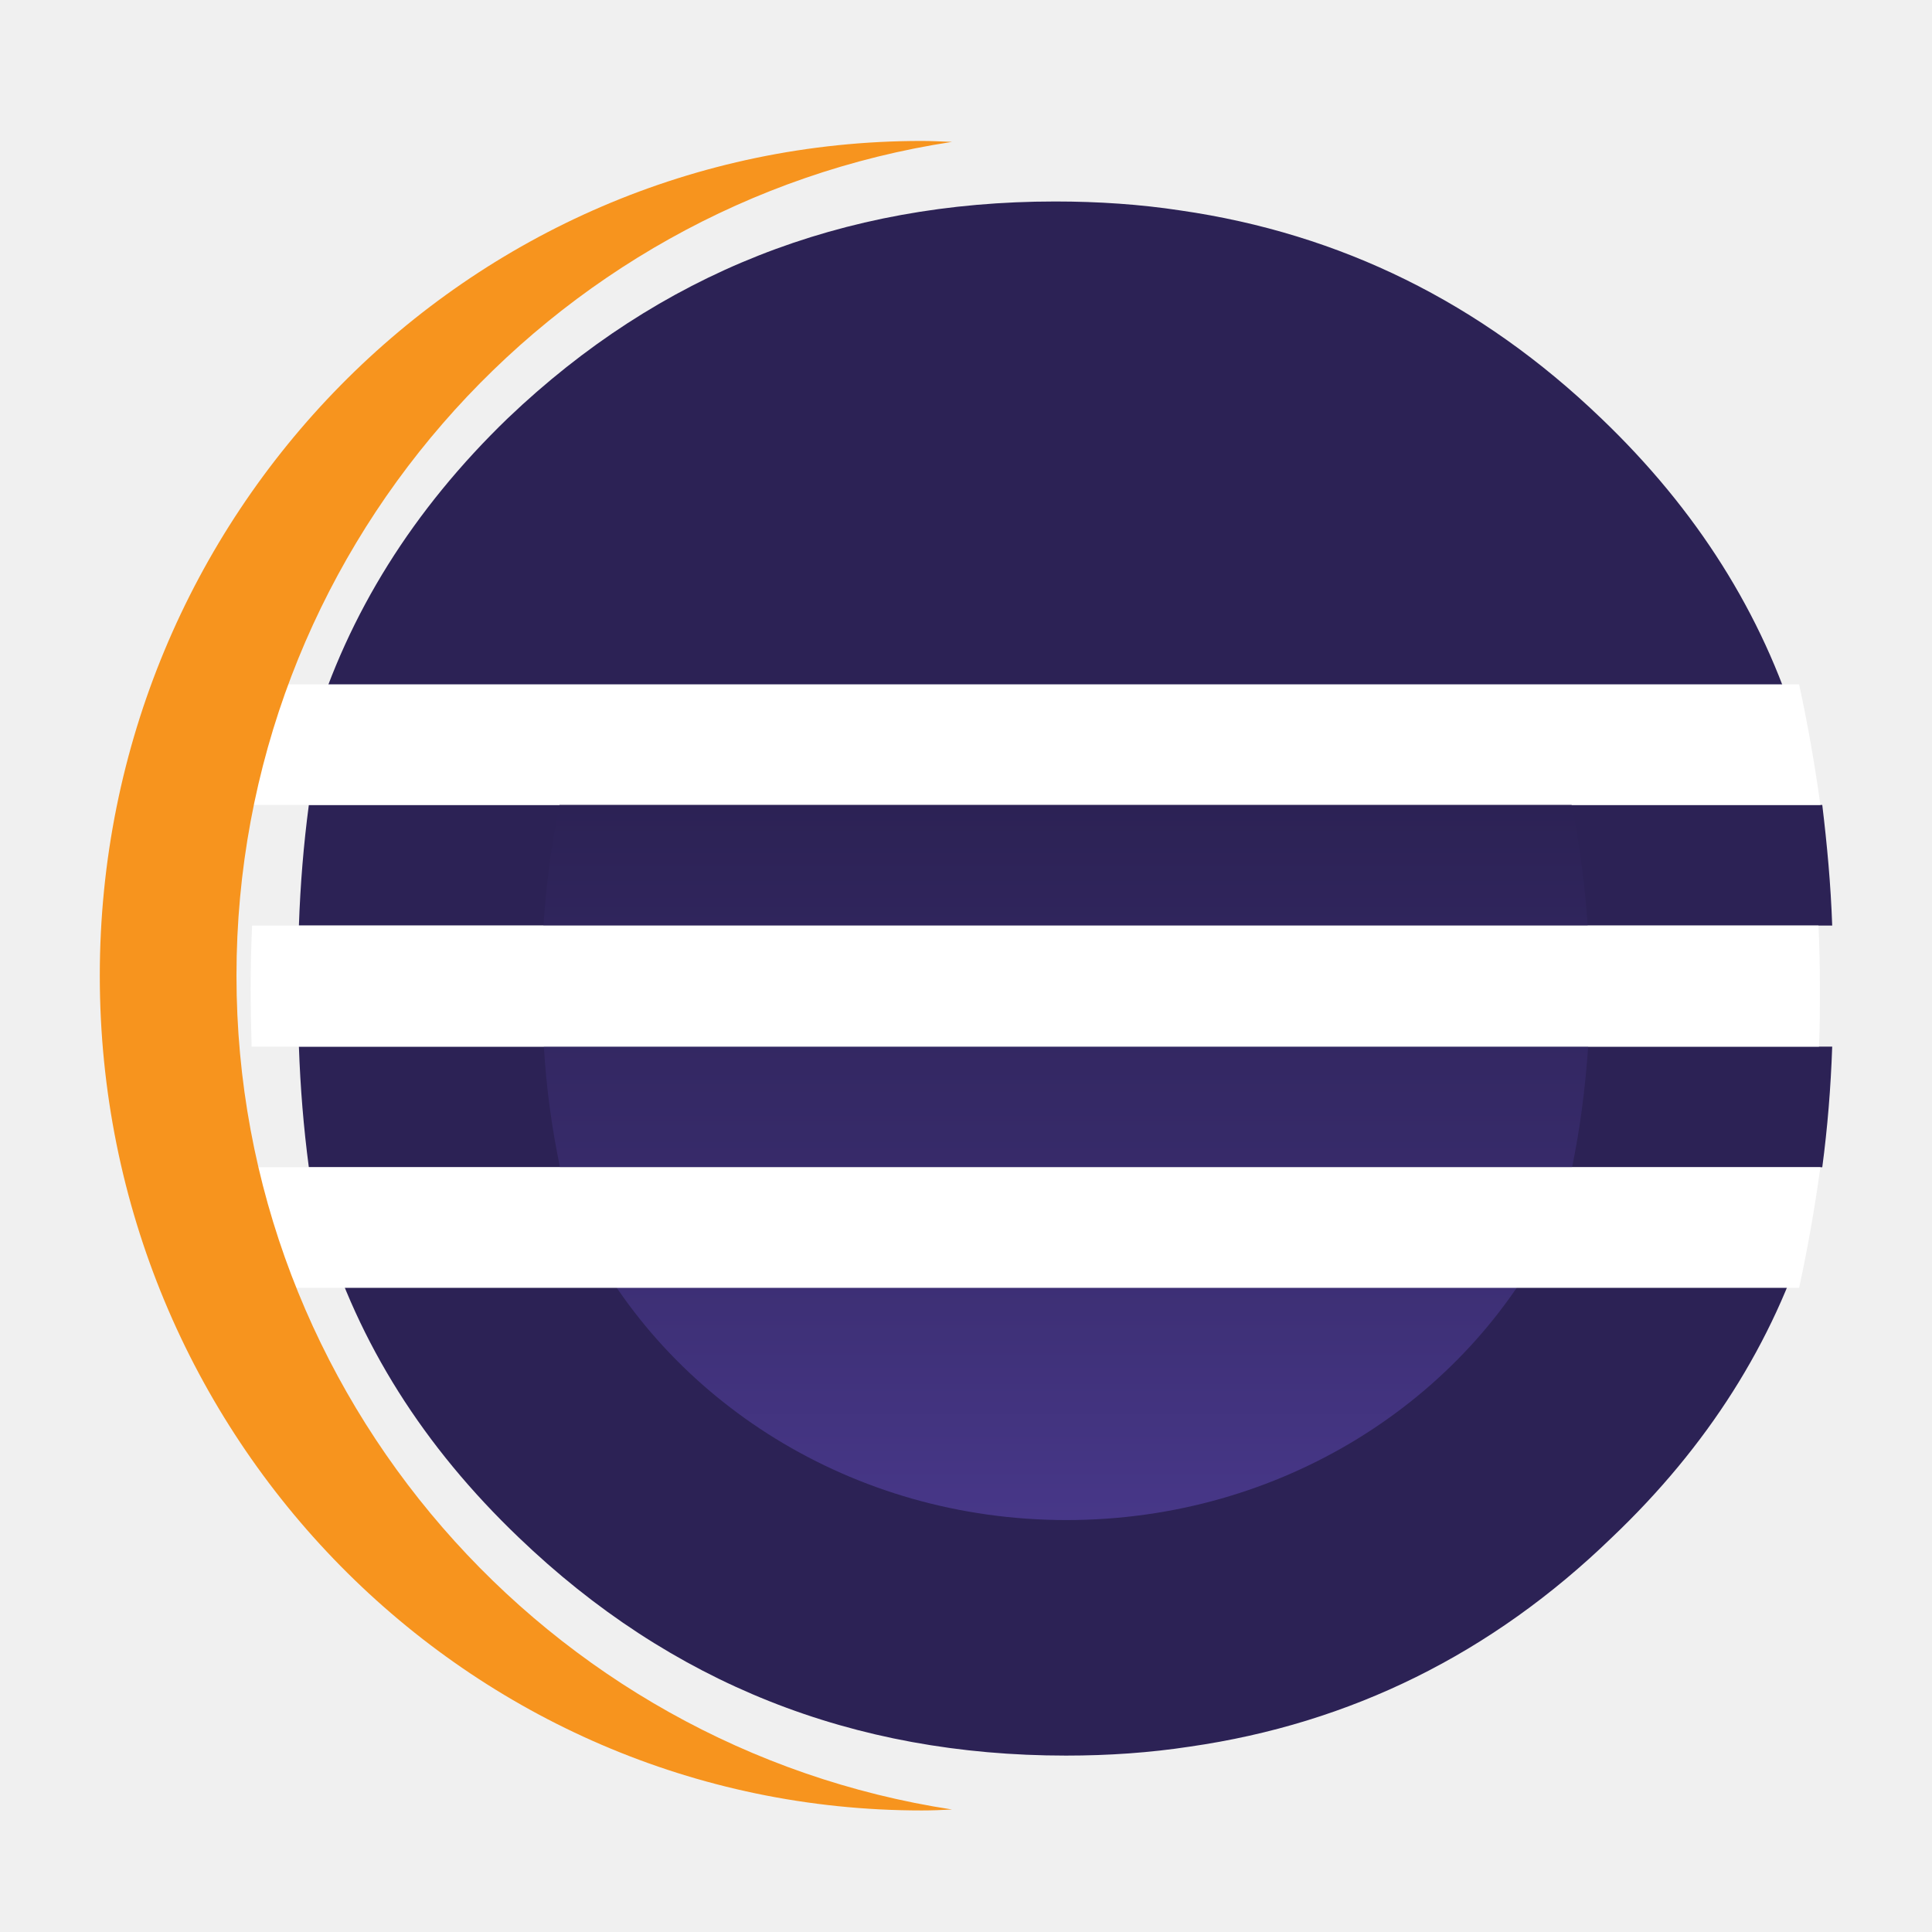
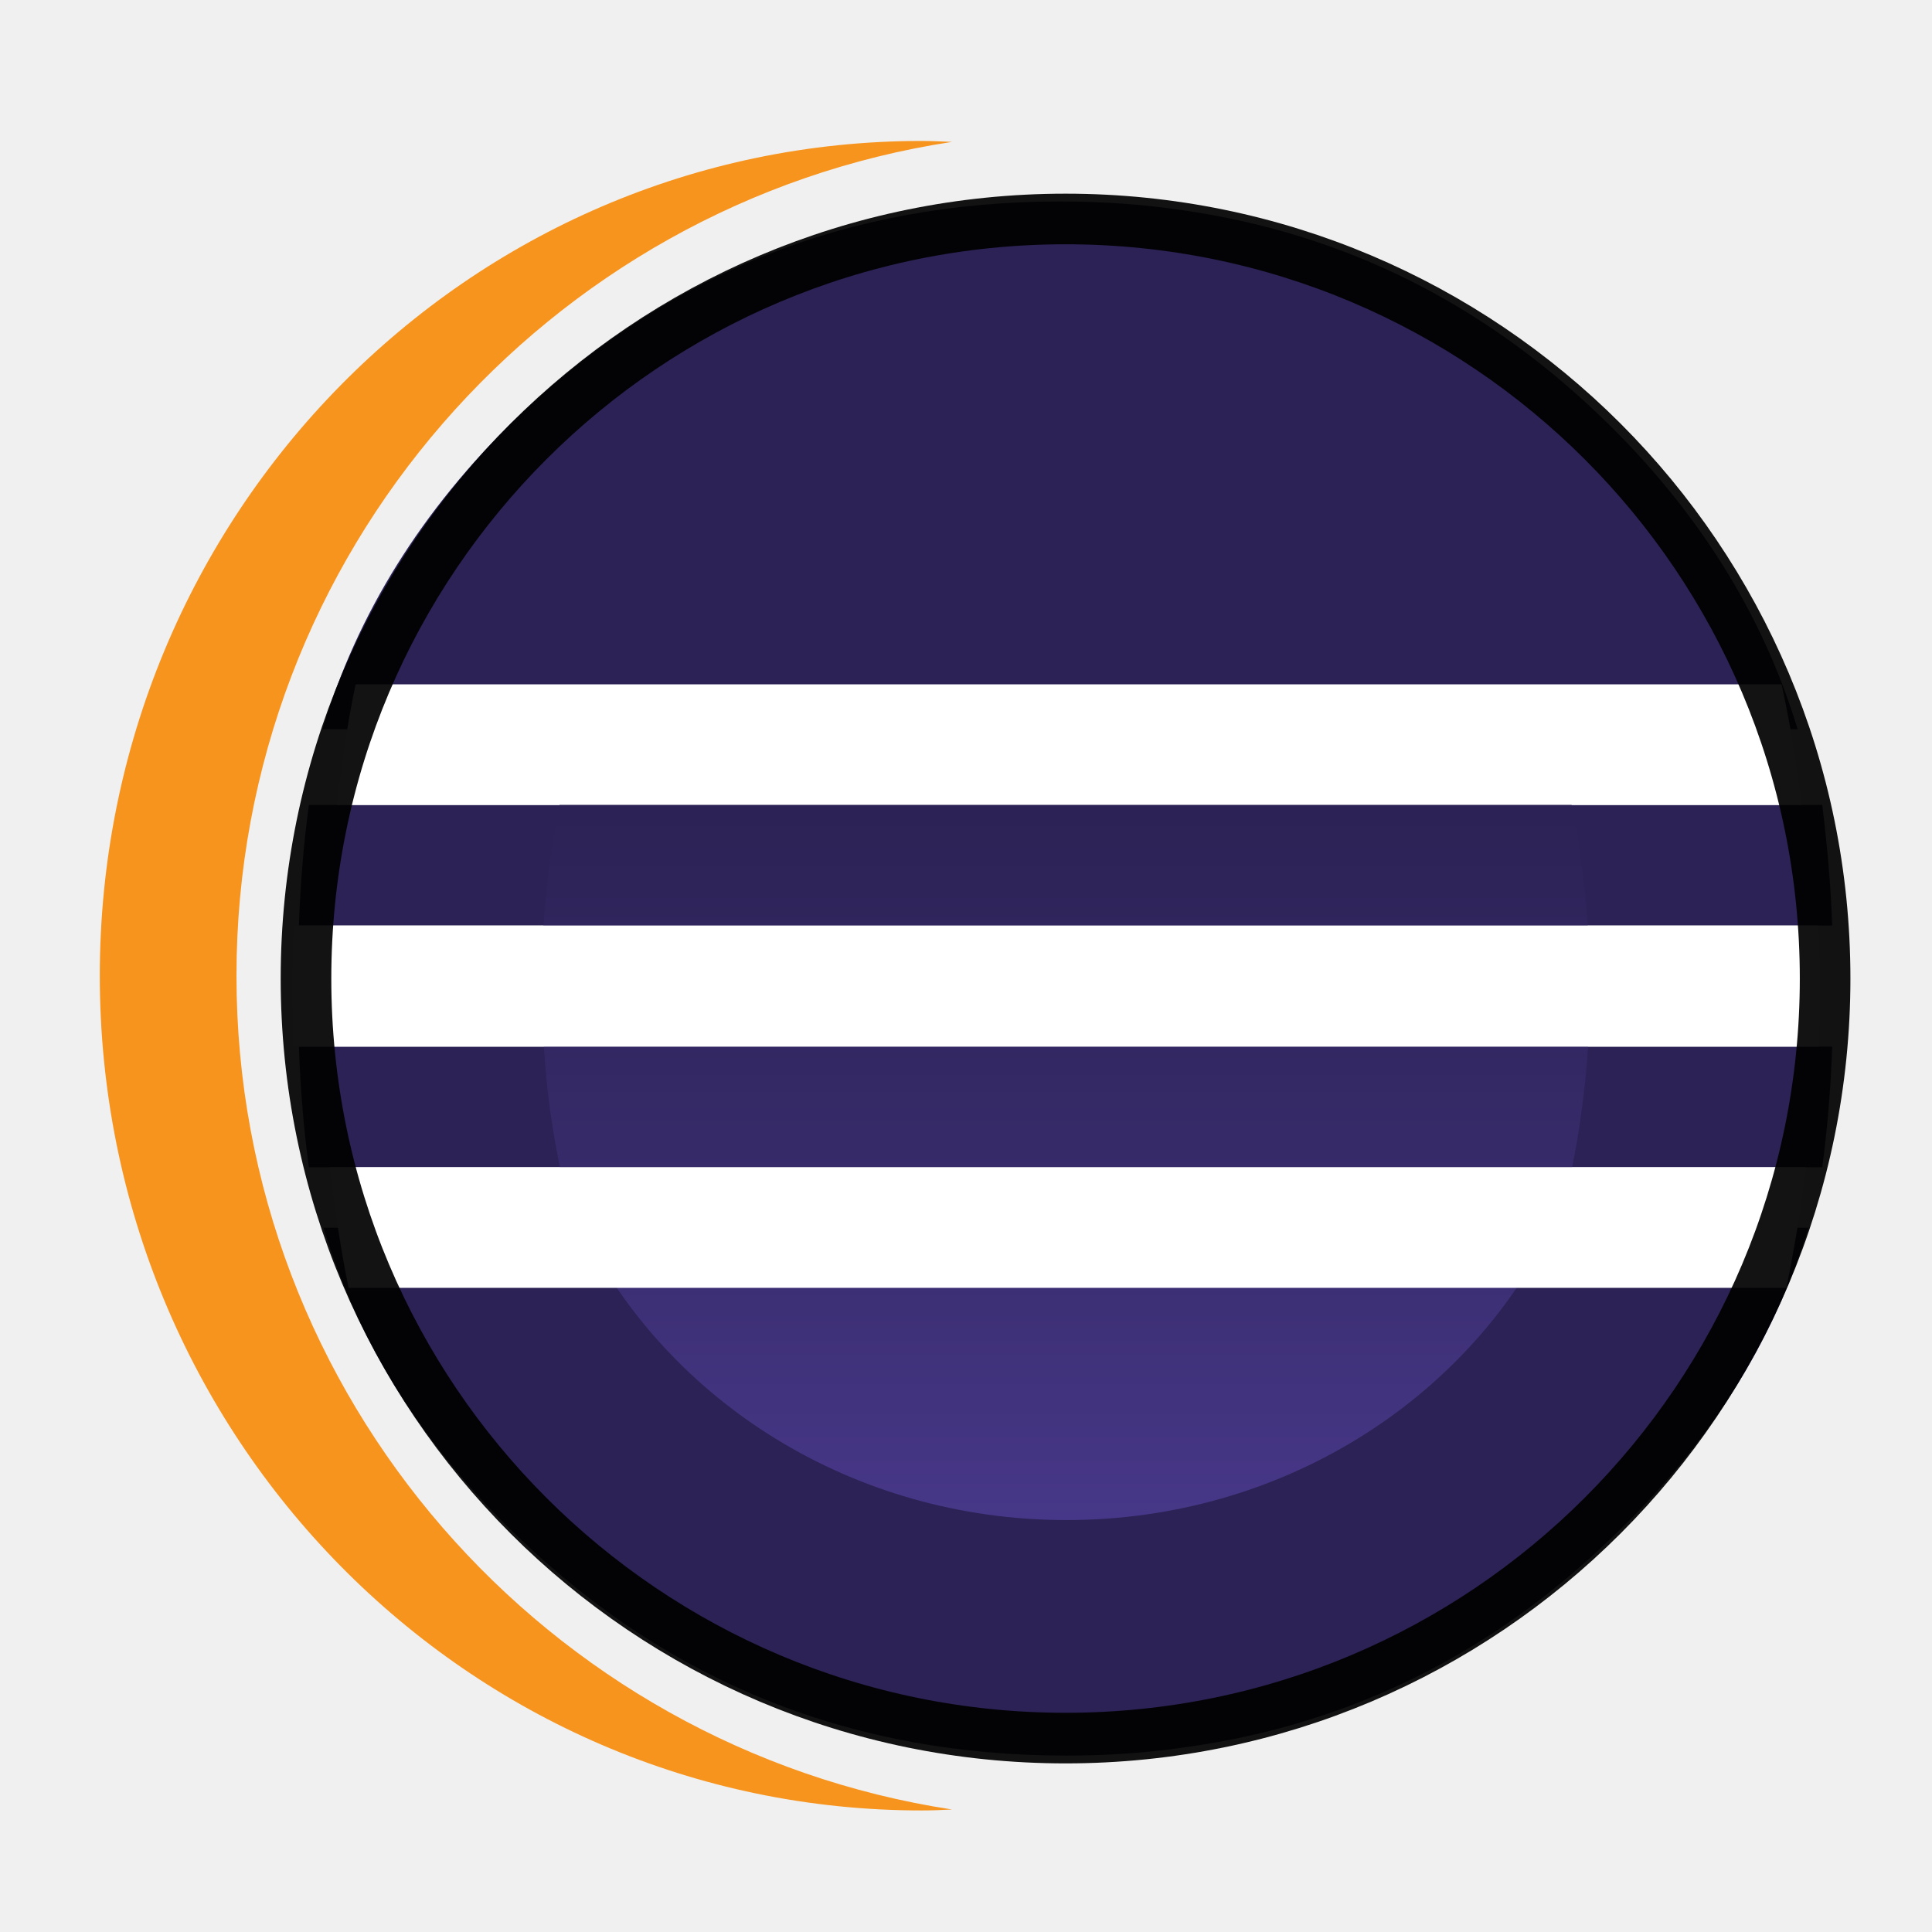
- <svg xmlns="http://www.w3.org/2000/svg" width="48" height="48" viewBox="0 0 4.085 4.085" version="1.1" id="SVGRoot">
+ <svg xmlns="http://www.w3.org/2000/svg" width="48" height="48" viewBox="0 0 4.085 4.085" version="1.1" id="SVGRoot" xml:space="preserve">
  <defs id="defs1978">
    <linearGradient id="SVGID_1_" gradientUnits="userSpaceOnUse" x1="131.385" y1="358.576" x2="131.385" y2="432.211" gradientTransform="matrix(0.03316948,0,0,-0.04329642,-2.104799,20.00816)">
      <stop offset="0.303" style="stop-color:#473788" id="stop32" />
      <stop offset="0.872" style="stop-color:#2C2255" id="stop34" />
    </linearGradient>
    <linearGradient id="SVGID_2_" gradientUnits="userSpaceOnUse" x1="131.385" y1="358.575" x2="131.385" y2="432.21" gradientTransform="matrix(0.03316835,0,0,-0.04330371,-2.104703,20.02944)">
      <stop offset="0.303" style="stop-color:#473788" id="stop39" />
      <stop offset="0.872" style="stop-color:#2C2255" id="stop41" />
    </linearGradient>
    <linearGradient id="SVGID_3_" gradientUnits="userSpaceOnUse" x1="131.385" y1="358.577" x2="131.385" y2="432.208" gradientTransform="matrix(0.03390227,0,0,-0.03204781,-2.198795,15.41691)">
      <stop offset="0.303" style="stop-color:#473788" id="stop46" />
      <stop offset="0.863" style="stop-color:#2C2255" id="stop48" />
    </linearGradient>
-     <linearGradient id="linearGradient4675" gradientUnits="userSpaceOnUse" x1="131.385" y1="358.576" x2="131.385" y2="432.211" gradientTransform="matrix(1,0,0,-1,0,793)">
-       <stop offset="0.303" style="stop-color:#473788" id="stop4671" />
-       <stop offset="0.872" style="stop-color:#2C2255" id="stop4673" />
-     </linearGradient>
-     <linearGradient id="linearGradient4682" gradientUnits="userSpaceOnUse" x1="131.385" y1="358.575" x2="131.385" y2="432.21" gradientTransform="matrix(1,0,0,-1,0,793)">
-       <stop offset="0.303" style="stop-color:#473788" id="stop4678" />
-       <stop offset="0.872" style="stop-color:#2C2255" id="stop4680" />
-     </linearGradient>
-     <linearGradient id="linearGradient4689" gradientUnits="userSpaceOnUse" x1="131.385" y1="358.577" x2="131.385" y2="432.208" gradientTransform="matrix(1,0,0,-1,0,793)">
-       <stop offset="0.303" style="stop-color:#473788" id="stop4685" />
-       <stop offset="0.863" style="stop-color:#2C2255" id="stop4687" />
-     </linearGradient>
  </defs>
  <g id="layer1">
-     <path style="fill:#2c2255;stroke-width:0.133" d="M 1.244,2.596 H 0.684 c 0.074,0.244 0.211,0.462 0.413,0.655 0.321,0.308 0.706,0.461 1.157,0.461 0.09,0 0.177,-0.006 0.262,-0.019 C 2.856,3.644 3.154,3.497 3.408,3.251 3.611,3.058 3.749,2.839 3.824,2.596 H 3.597 3.265 Z" id="path2" />
    <path d="M 0.943,1.702 H 0.653 c -0.011,0.083 -0.018,0.168 -0.021,0.255 H 0.977 1.15 3.647 3.874 c -0.003,-0.087 -0.011,-0.172 -0.021,-0.255" id="path4" style="fill:#2c2255;stroke-width:0.145" />
    <path d="m 0.632,2.213 c 0.003,0.087 0.01,0.172 0.021,0.255 H 0.955 1.183 3.626 3.853 c 0.011,-0.083 0.018,-0.168 0.021,-0.255" id="path6" style="fill:#2c2255;stroke-width:0.145" />
-     <path style="fill:#2c2255;stroke-width:0.133" d="M 3.801,1.542 C 3.726,1.298 3.588,1.078 3.385,0.884 3.131,0.64 2.835,0.494 2.496,0.445 2.411,0.432 2.322,0.426 2.231,0.426 1.781,0.426 1.395,0.578 1.074,0.884 0.873,1.078 0.736,1.298 0.662,1.542" id="path10" />
-     <path d="M 1.144,1.447 H 0.572 C 0.554,1.53 0.541,1.615 0.53,1.702 H 0.824 1.075 3.307 3.623 3.849 c -0.012,-0.087 -0.027,-0.172 -0.045,-0.255" id="path57" style="fill:#ffffff;stroke-width:0.152" />
+     <path style="fill:#2c2255;stroke-width:0.133" d="M 1.244,2.596 H 0.684 c 0.074,0.244 0.211,0.462 0.413,0.655 0.321,0.308 0.706,0.461 1.157,0.461 0.09,0 0.177,-0.006 0.262,-0.019 C 2.856,3.644 3.154,3.497 3.408,3.251 3.611,3.058 3.749,2.839 3.824,2.596 H 3.597 3.265 Z" id="path2" />
+     <path style="fill:#2c2255;stroke-width:0.133" d="M 3.801,1.542 C 3.727,1.298 3.589,1.078 3.388,0.884 3.135,0.64 2.841,0.494 2.504,0.445 2.419,0.432 2.332,0.426 2.241,0.426 1.793,0.426 1.41,0.578 1.092,0.884 0.892,1.078 0.755,1.298 0.682,1.542" id="path10" />
+     <path d="M 1.285,1.447 H 0.752 c -0.018,0.083 -0.029,0.168 -0.04,0.255 H 0.987 1.221 3.304 3.599 3.809 C 3.799,1.615 3.785,1.53 3.767,1.447" id="path57" style="fill:#ffffff;stroke-width:0.147" />
    <path d="M 3.357,1.957 C 3.351,1.87 3.34,1.785 3.323,1.702 H 1.183 c -0.017,0.082 -0.028,0.168 -0.034,0.255 z" id="path37" style="fill:url(#SVGID_1_);stroke-width:0.145" />
    <path d="M 3.357,2.213 H 1.15 c 0.005,0.088 0.017,0.173 0.034,0.255 h 2.14 c 0.017,-0.082 0.028,-0.168 0.034,-0.255 z" id="path44" style="fill:url(#SVGID_2_);stroke-width:0.145" />
    <path d="m 2.255,3.214 c 0.454,0 0.846,-0.253 1.026,-0.618 H 1.23 C 1.41,2.961 1.801,3.214 2.255,3.214 Z" id="path51" style="fill:url(#SVGID_3_);stroke-width:0.133" />
-     <path d="M 0.895,2.213 H 1.061 3.323 3.621 3.846 c 0.002,-0.041 0.002,-0.082 0.002,-0.123 0,-0.045 -0.001,-0.089 -0.003,-0.133 H 3.621 3.323 1.061 0.883 0.533 c -0.002,0.044 -0.003,0.088 -0.003,0.133 0,0.041 8.8194e-4,0.082 0.002,0.123 z" id="path55" style="fill:#ffffff;stroke-width:0.152" />
-     <path d="M 3.622,2.468 H 3.307 1.082 0.844 0.53 c 0.011,0.087 0.024,0.172 0.043,0.255 H 1.151 3.238 3.581 3.804 c 0.018,-0.083 0.033,-0.168 0.045,-0.255 z" id="path59" style="fill:#ffffff;stroke-width:0.152" />
+     <path d="m 0.974,2.213 h 0.161 2.202 0.289 0.22 c 0.002,-0.041 0.002,-0.082 0.002,-0.123 0,-0.045 -0.001,-0.089 -0.003,-0.133 H 3.627 3.337 1.135 0.963 0.621 c -0.002,0.044 -0.003,0.088 -0.003,0.133 0,0.041 8.5836e-4,0.082 0.002,0.123 z" id="path55" style="fill:#ffffff;stroke-width:0.15" />
+     <path d="M 3.606,2.468 H 3.31 1.217 0.993 0.697 c 0.011,0.087 0.023,0.172 0.04,0.255 h 0.544 1.964 0.322 0.21 c 0.017,-0.083 0.031,-0.168 0.042,-0.255 z" id="path59" style="fill:#ffffff;stroke-width:0.147" />
    <path d="m 0.5,2.063 c 0,-0.892 0.658,-1.633 1.513,-1.763 -0.021,-7.9424e-4 -0.043,-0.002 -0.064,-0.002 -0.96,0 -1.738,0.79 -1.738,1.765 0,0.975 0.778,1.765 1.738,1.765 0.021,0 0.043,-8.286e-4 0.064,-0.002 C 1.157,3.695 0.5,2.954 0.5,2.063 Z" id="path12" style="fill:#f7941e;stroke-width:0.133" />
+     <circle style="fill:none;fill-rule:evenodd;stroke:#000000;stroke-width:0.107;stroke-linecap:square;stroke-miterlimit:3;stroke-opacity:0.922" id="path1" cx="2.253" cy="2.069" r="1.606" />
  </g>
</svg>
